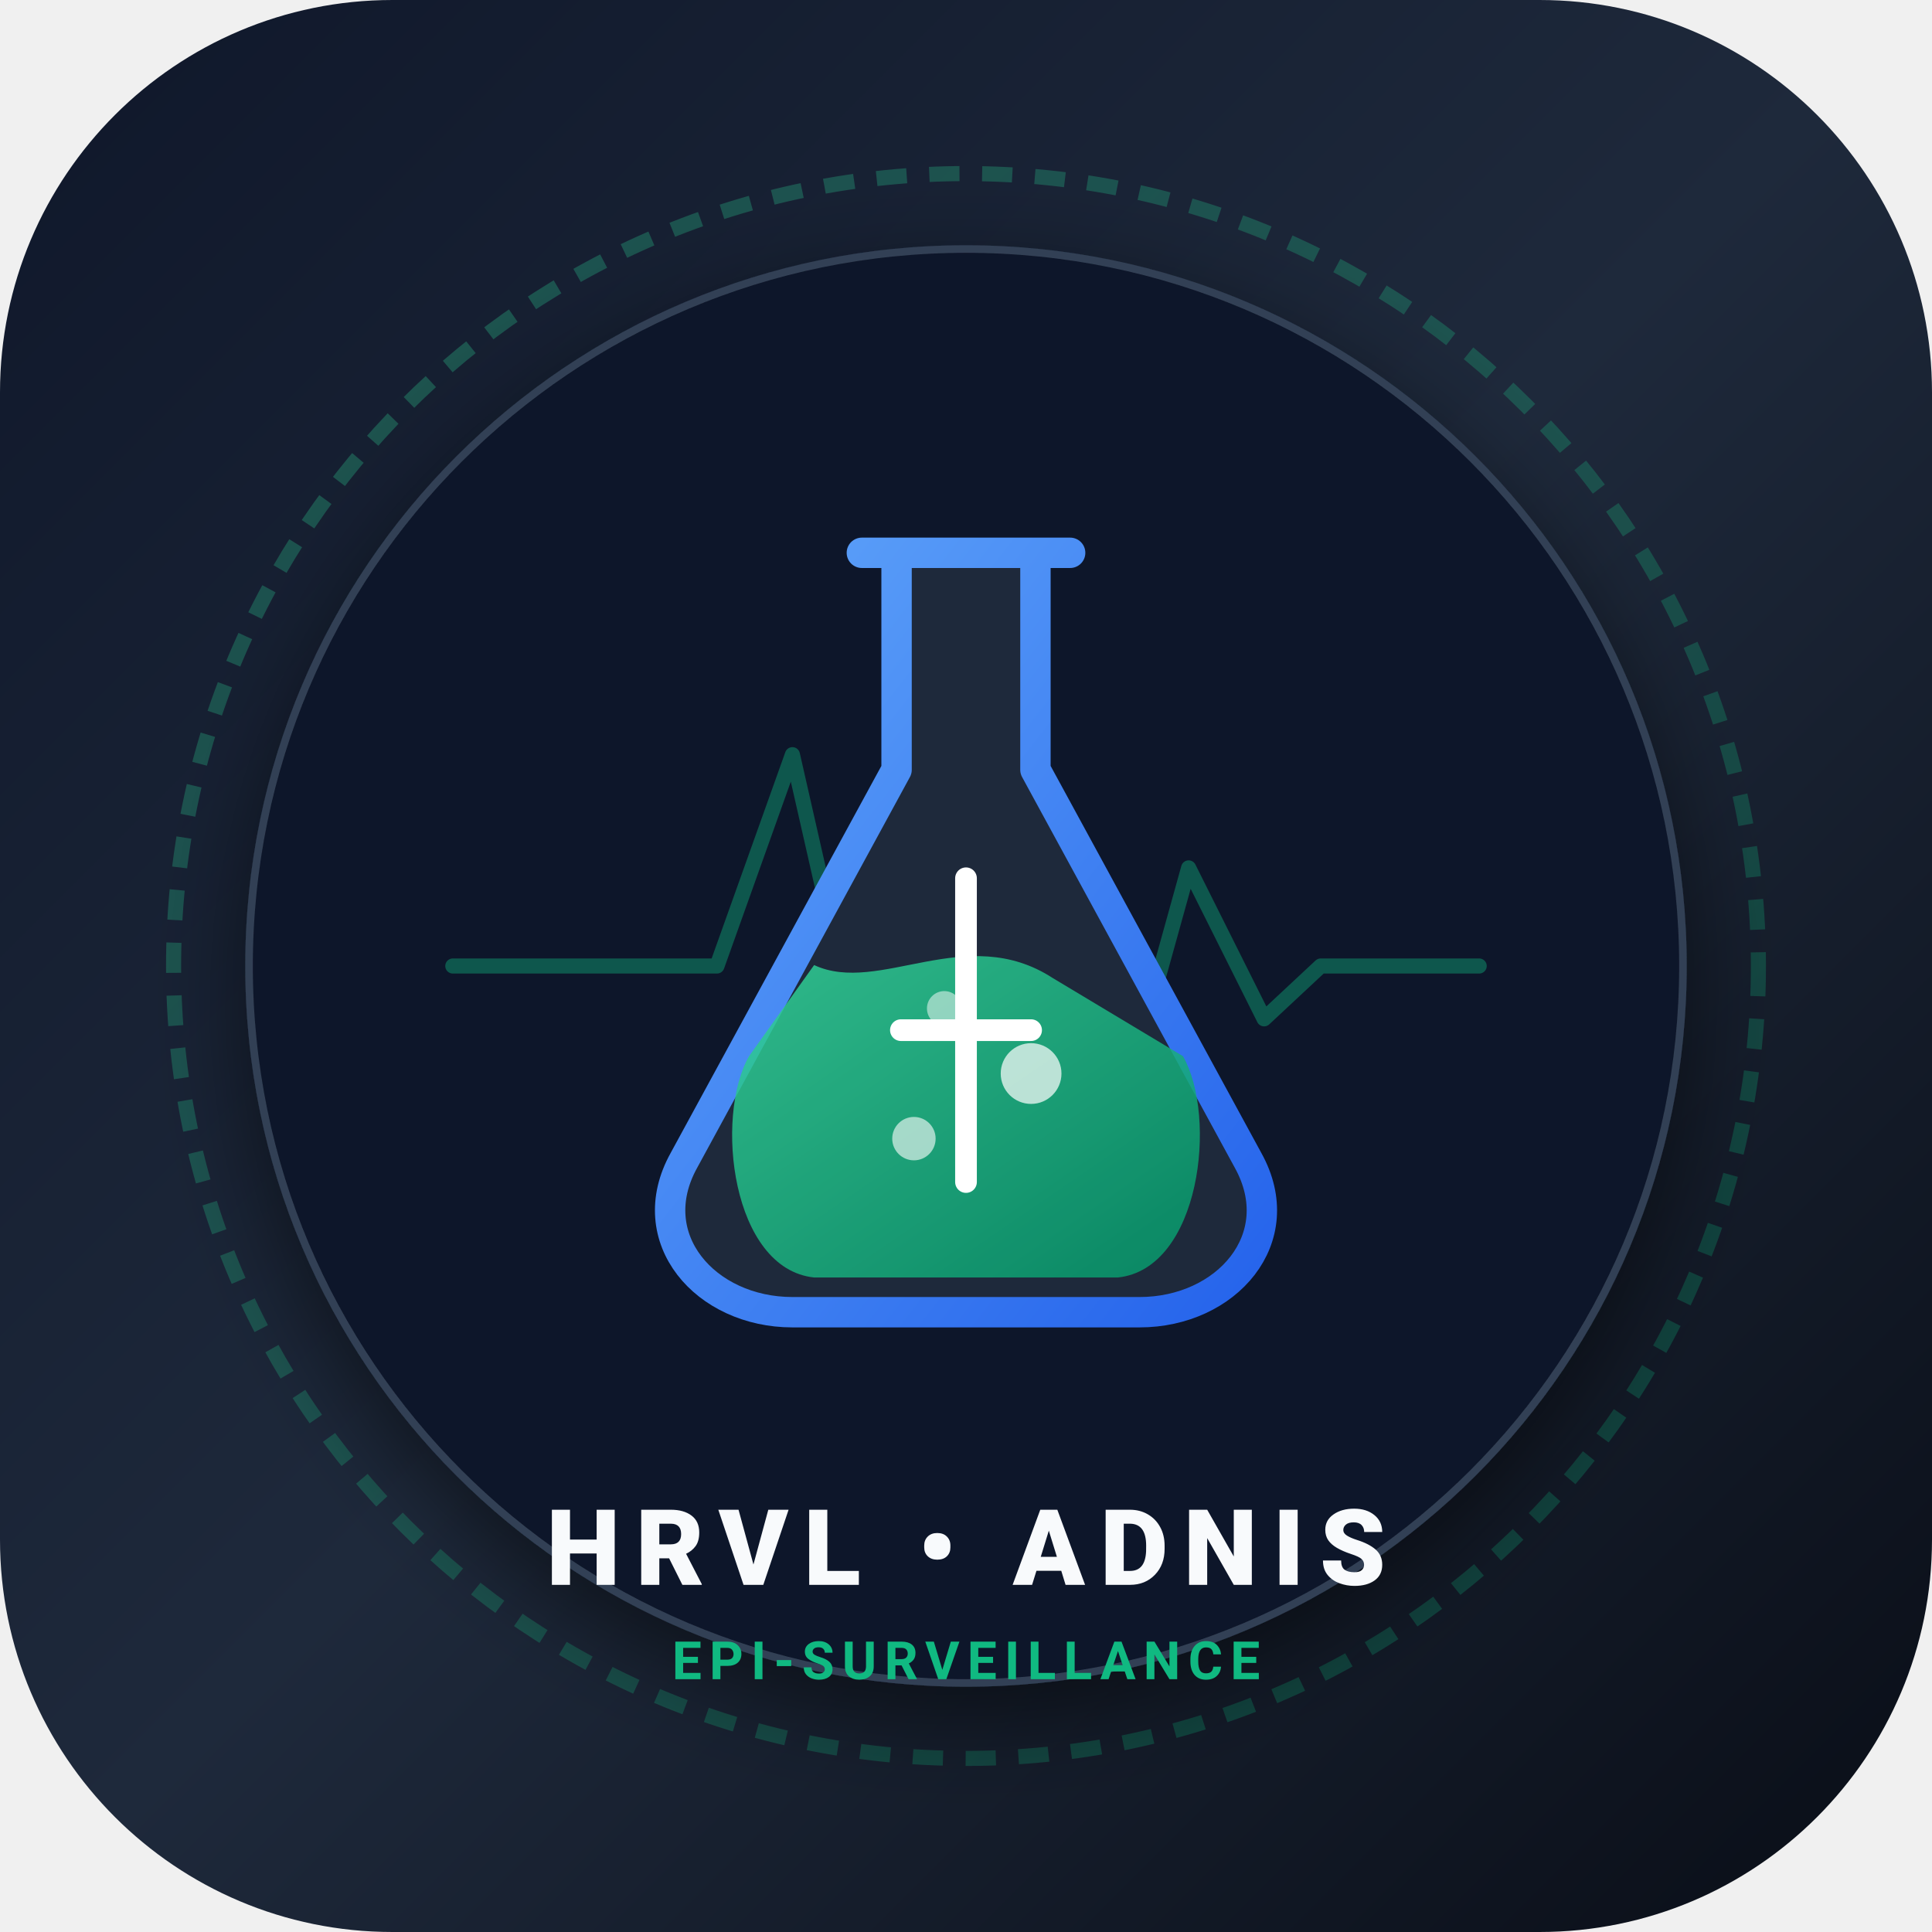
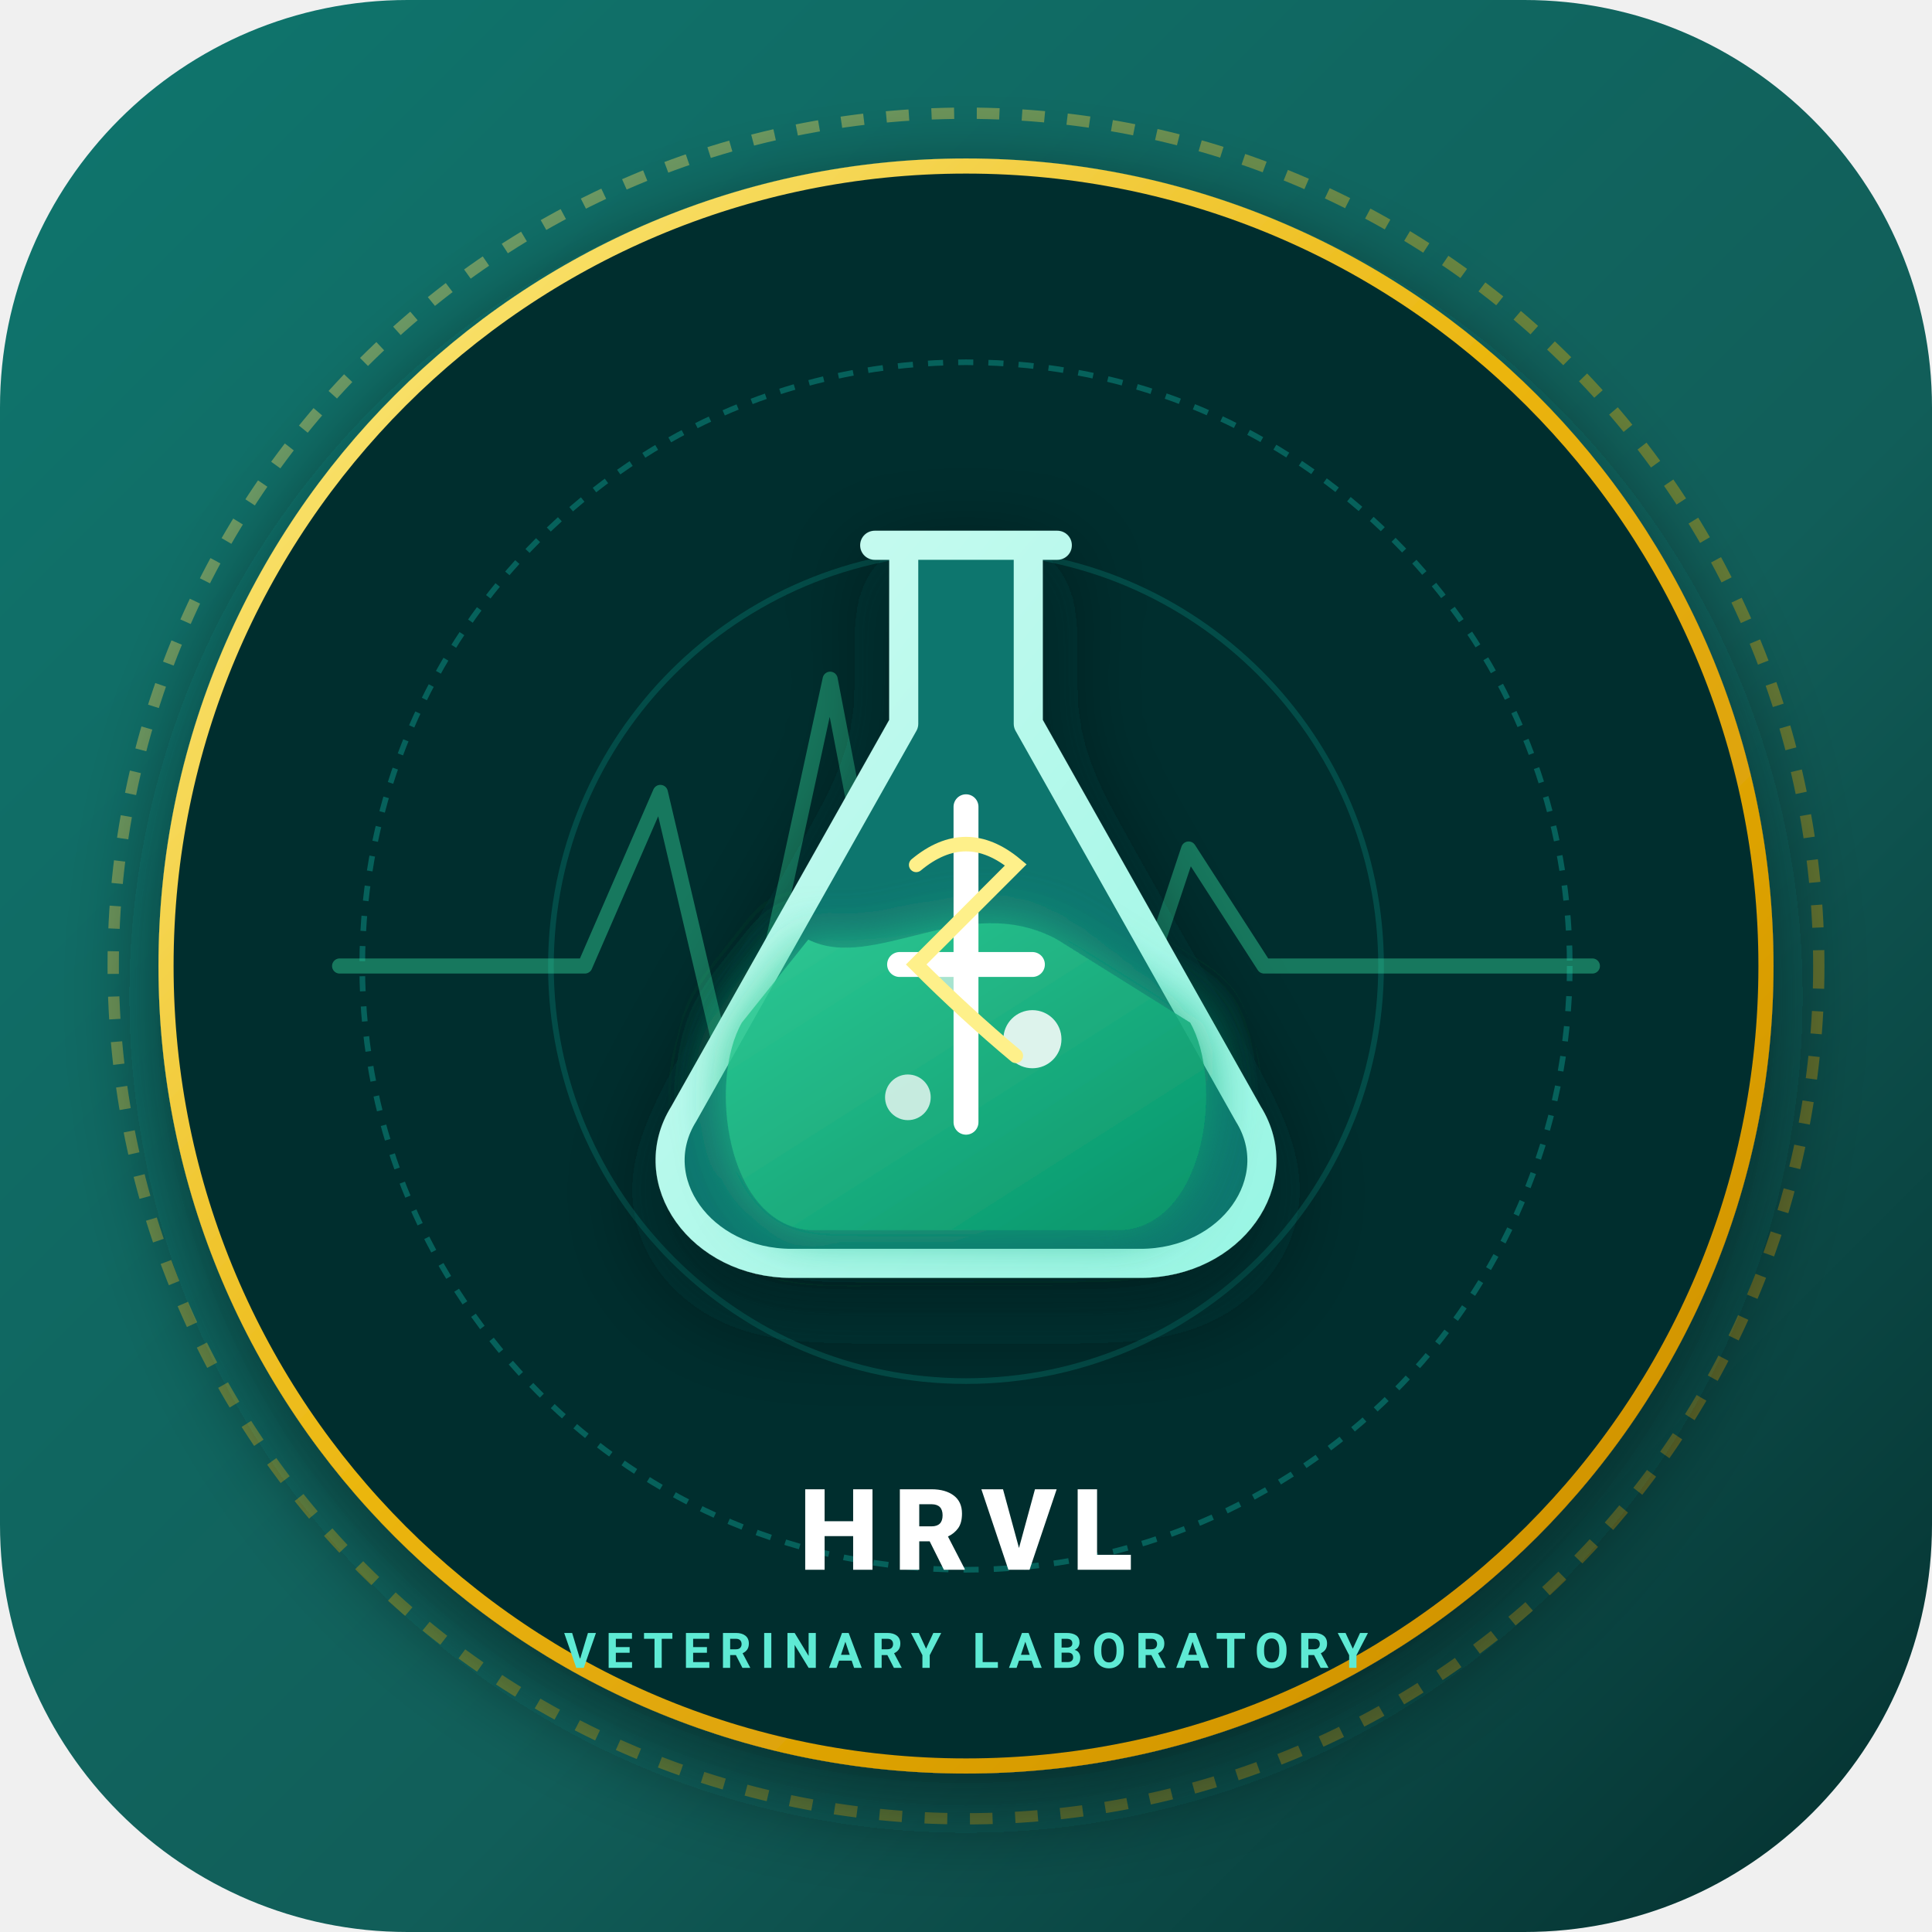
<svg xmlns="http://www.w3.org/2000/svg" viewBox="0 0 512 512" width="512" height="512">
  <defs>
    <linearGradient id="bgGrad" x1="0%" y1="0%" x2="100%" y2="100%">
-       <stop offset="0%" stop-color="#0f172a" />
-       <stop offset="50%" stop-color="#1e293b" />
-       <stop offset="100%" stop-color="#090d16" />
+       <stop offset="0%" stop-color="#0f766e" />
+       <stop offset="60%" stop-color="#115e59" />
+       <stop offset="100%" stop-color="#042f2e" />
+     </linearGradient>
+     <linearGradient id="goldGrad" x1="0%" y1="0%" x2="100%" y2="100%">
+       <stop offset="0%" stop-color="#fef08a" />
+       <stop offset="50%" stop-color="#eab308" />
+       <stop offset="100%" stop-color="#ca8a04" />
    </linearGradient>
    <linearGradient id="emeraldGrad" x1="0%" y1="0%" x2="100%" y2="100%">
      <stop offset="0%" stop-color="#34d399" />
      <stop offset="100%" stop-color="#059669" />
    </linearGradient>
-     <linearGradient id="blueGrad" x1="0%" y1="0%" x2="100%" y2="100%">
-       <stop offset="0%" stop-color="#60a5fa" />
-       <stop offset="100%" stop-color="#2563eb" />
+     <linearGradient id="flaskGrad" x1="0%" y1="0%" x2="100%" y2="100%">
+       <stop offset="0%" stop-color="#ccfbf1" />
+       <stop offset="100%" stop-color="#99f6e4" />
    </linearGradient>
-     <filter id="shadow" x="-10%" y="-10%" width="120%" height="120%">
-       <feDropShadow dx="0" dy="8" stdDeviation="12" flood-color="#000000" flood-opacity="0.5" />
+     <filter id="shadow" x="-20%" y="-20%" width="140%" height="140%">
+       <feDropShadow dx="0" dy="8" stdDeviation="12" flood-color="#021f1e" flood-opacity="0.6" />
+     </filter>
+     <filter id="glow" x="-20%" y="-20%" width="140%" height="140%">
+       <feGaussianBlur stdDeviation="6" result="blur" />
+       <feComposite in="SourceGraphic" in2="blur" operator="over" />
    </filter>
  </defs>
-   <rect width="512" height="512" rx="104" fill="url(#bgGrad)" />
-   <circle cx="256" cy="256" r="210" fill="none" stroke="url(#emeraldGrad)" stroke-width="4" stroke-opacity="0.3" stroke-dasharray="8 6" />
-   <circle cx="256" cy="256" r="190" fill="#0f172a" stroke="#334155" stroke-width="2" filter="url(#shadow)" />
-   <path d="M 120 256 L 190 256 L 210 200 L 235 310 L 265 170 L 290 320 L 315 230 L 335 270 L 350 256 L 392 256" fill="none" stroke="#10b981" stroke-width="4" stroke-linecap="round" stroke-linejoin="round" opacity="0.4" />
-   <g transform="translate(256, 250) scale(1.15)">
-     <path d="M -24 -90 L 24 -90 M -16 -90 L -16 -40 L -65 50 C -75 68 -60 85 -40 85 L 40 85 C 60 85 75 68 65 50 L 16 -40 L 16 -90" fill="#1e293b" stroke="url(#blueGrad)" stroke-width="7" stroke-linecap="round" stroke-linejoin="round" />
-     <path d="M -50 26 L -35 5 C -20 12 0 -5 20 8 L 50 26 C 58 40 54 75 35 77 L -35 77 C -54 75 -58 40 -50 26 Z" fill="url(#emeraldGrad)" opacity="0.85" />
-     <circle cx="-12" cy="45" r="5" fill="#ffffff" opacity="0.6" />
-     <circle cx="15" cy="30" r="7" fill="#ffffff" opacity="0.7" />
-     <circle cx="-5" cy="15" r="4" fill="#ffffff" opacity="0.5" />
-     <path d="M 0 -15 L 0 55 M -15 20 L 15 20" stroke="#ffffff" stroke-width="5" stroke-linecap="round" />
+   <rect width="512" height="512" rx="108" fill="url(#bgGrad)" />
+   <circle cx="256" cy="256" r="226" fill="none" stroke="url(#goldGrad)" stroke-width="3" stroke-opacity="0.4" stroke-dasharray="6 6" />
+   <circle cx="256" cy="256" r="212" fill="#042f2e" stroke="url(#goldGrad)" stroke-width="4" filter="url(#shadow)" />
+   <circle cx="256" cy="256" r="160" fill="none" stroke="#0d9488" stroke-width="1.5" stroke-opacity="0.5" stroke-dasharray="4 4" />
+   <circle cx="256" cy="256" r="110" fill="none" stroke="#0d9488" stroke-width="1.5" stroke-opacity="0.3" />
+   <path d="M 90 256 L 155 256 L 175 210 L 195 295 L 220 180 L 245 310 L 270 200 L 295 285 L 315 225 L 335 256 L 422 256" fill="none" stroke="#34d399" stroke-width="4" stroke-linecap="round" stroke-linejoin="round" opacity="0.45" />
+   <g transform="translate(256, 238) scale(1.1)" filter="url(#shadow)">
+     <path d="M -22 -85 L 22 -85 M -15 -85 L -15 -42 L -68 52 C -78 68 -64 88 -42 88 L 42 88 C 64 88 78 68 68 52 L 15 -42 L 15 -85" fill="#0f766e" stroke="url(#flaskGrad)" stroke-width="7" stroke-linecap="round" stroke-linejoin="round" />
+     <path d="M -54 30 L -38 10 C -22 18 0 -2 22 10 L 54 30 C 62 44 58 78 38 80 L -38 80 C -58 78 -62 44 -54 30 Z" fill="url(#emeraldGrad)" opacity="0.9" filter="url(#glow)" />
+     <circle cx="-14" cy="48" r="5.5" fill="#ffffff" opacity="0.75" />
+     <circle cx="16" cy="34" r="7" fill="#ffffff" opacity="0.85" />
+     <circle cx="-4" cy="20" r="4" fill="#ffffff" opacity="0.6" />
+     <path d="M 0 -22 L 0 54 M -16 16 L 16 16" stroke="#ffffff" stroke-width="6" stroke-linecap="round" />
+     <path d="M -12 -8 Q 0 -18 12 -8 Q 0 4 -12 16 Q 0 28 12 38" fill="none" stroke="#fef08a" stroke-width="3.5" stroke-linecap="round" />
  </g>
-   <text x="256" y="420" text-anchor="middle" font-family="-apple-system, BlinkMacSystemFont, 'Segoe UI', Roboto, sans-serif" font-size="28" font-weight="800" fill="#f8fafc" letter-spacing="4">HRVL • ADNIS</text>
-   <text x="256" y="445" text-anchor="middle" font-family="-apple-system, BlinkMacSystemFont, 'Segoe UI', Roboto, sans-serif" font-size="14" font-weight="600" fill="#10b981" letter-spacing="2">EPI-SURVEILLANCE</text>
+   <text x="256" y="416" text-anchor="middle" font-family="-apple-system, BlinkMacSystemFont, 'Segoe UI', Roboto, Helvetica, Arial, sans-serif" font-size="30" font-weight="900" fill="#ffffff" letter-spacing="4">HRVL</text>
+   <text x="256" y="442" text-anchor="middle" font-family="-apple-system, BlinkMacSystemFont, 'Segoe UI', Roboto, Helvetica, Arial, sans-serif" font-size="13" font-weight="700" fill="#5eead4" letter-spacing="2.5">VETERINARY LABORATORY</text>
</svg>
